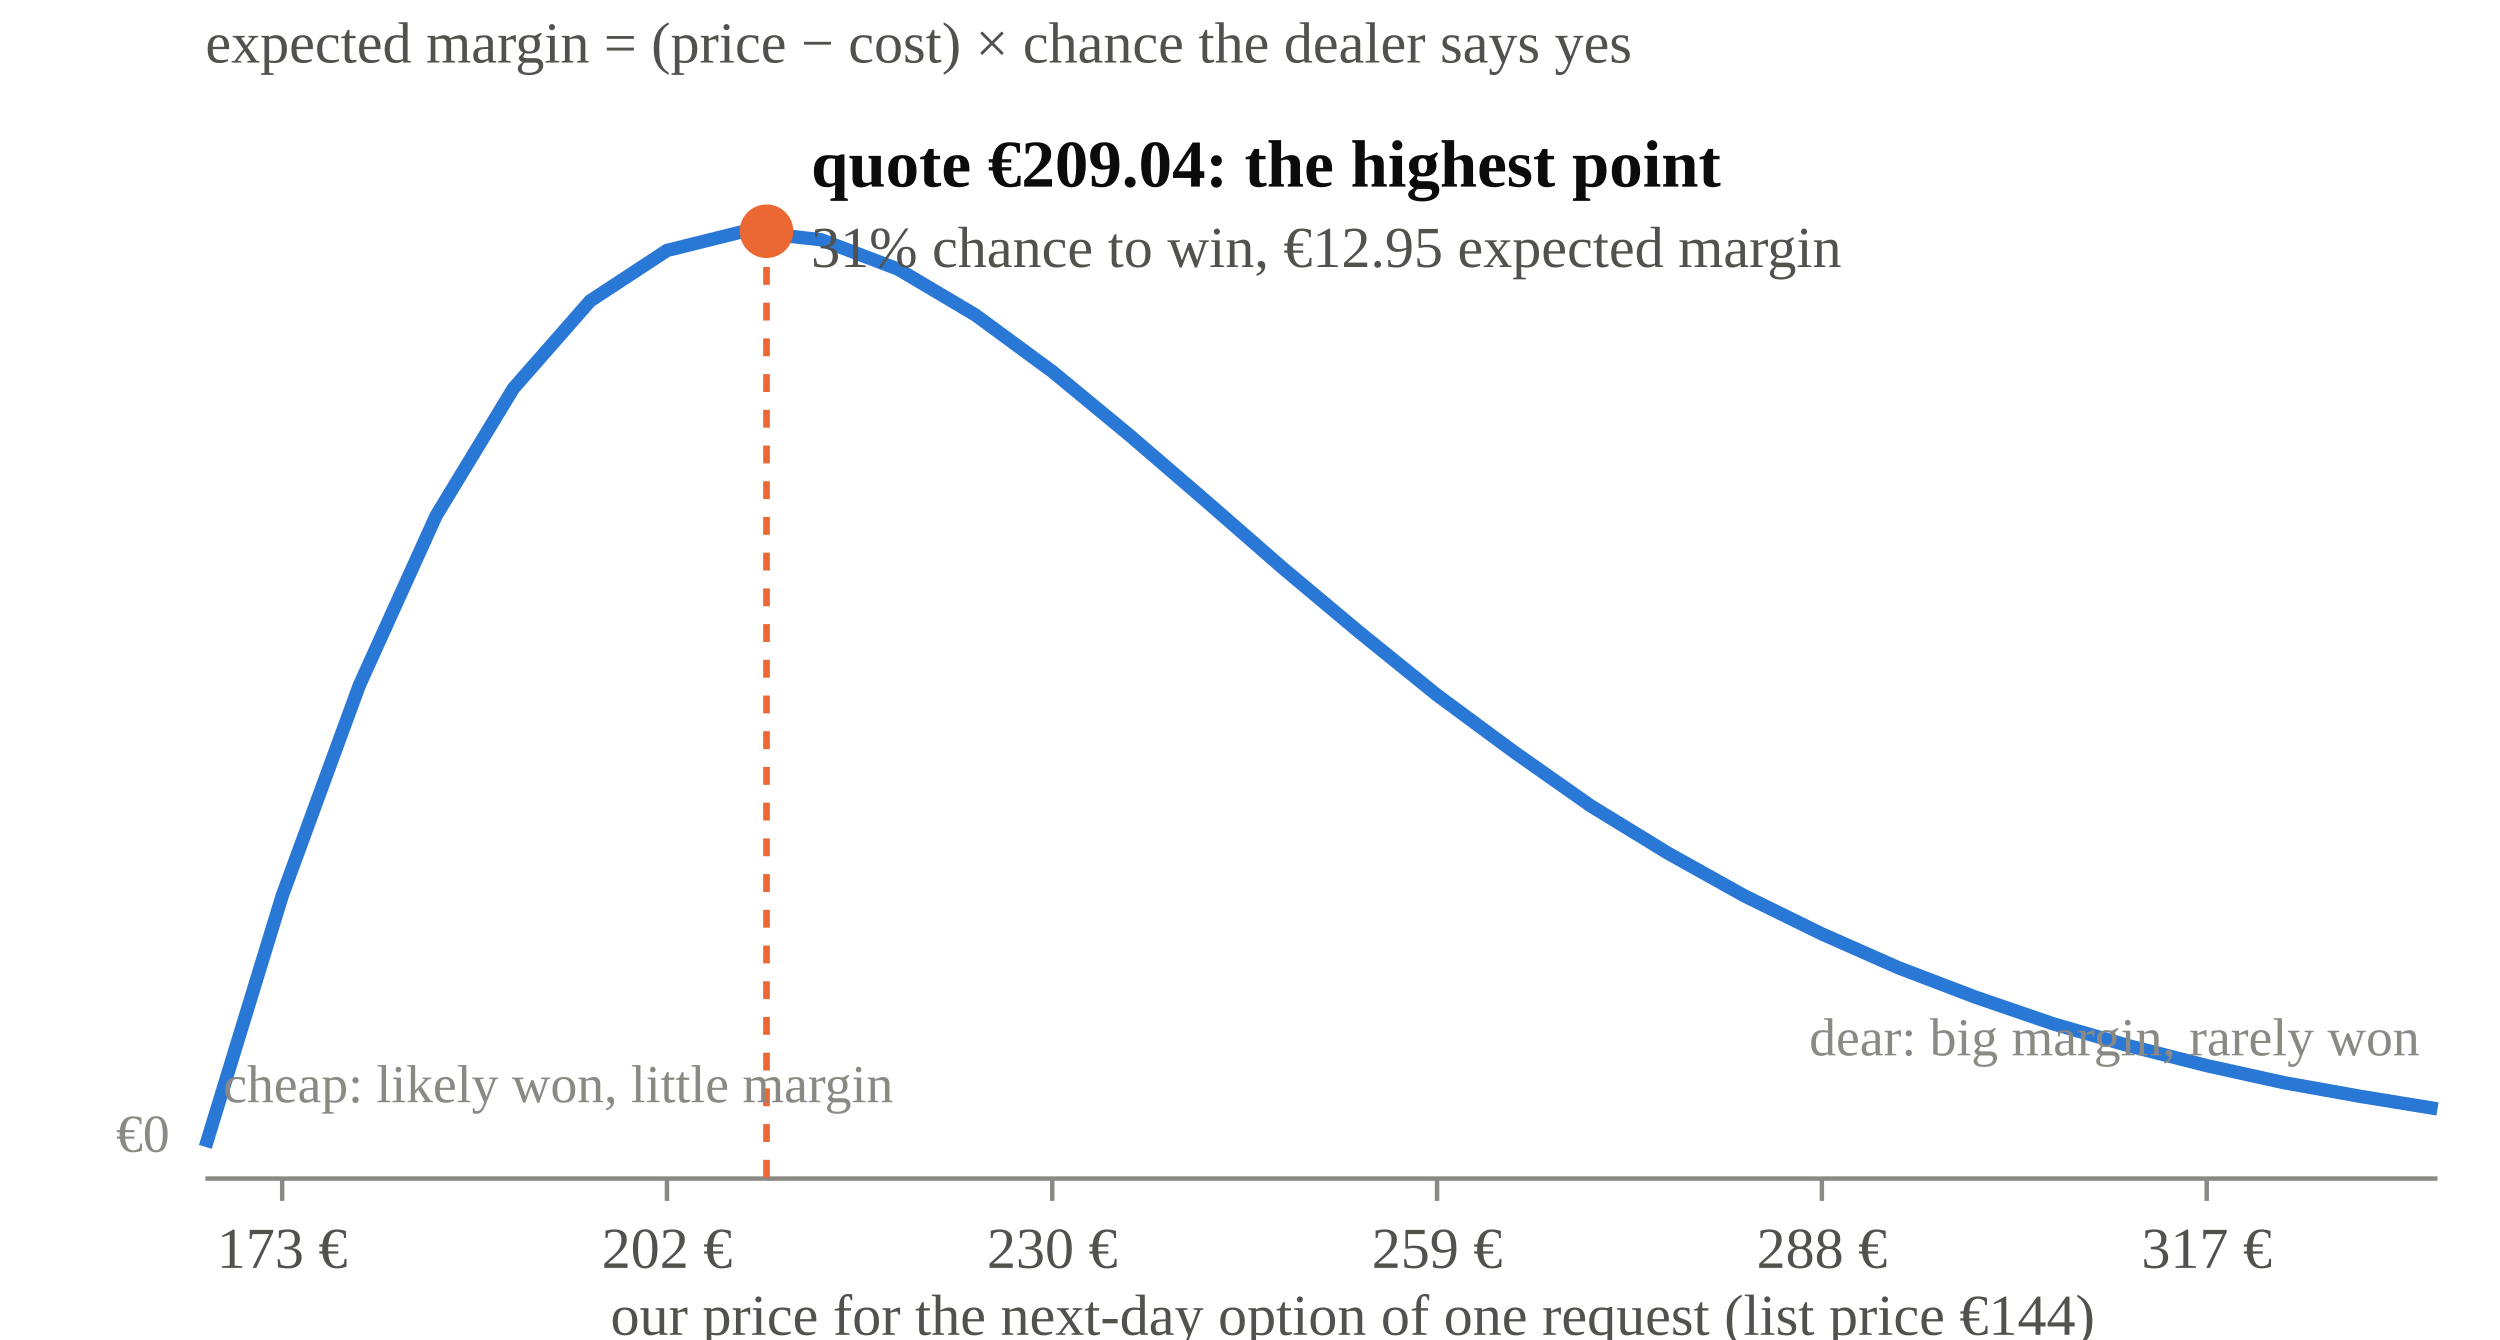
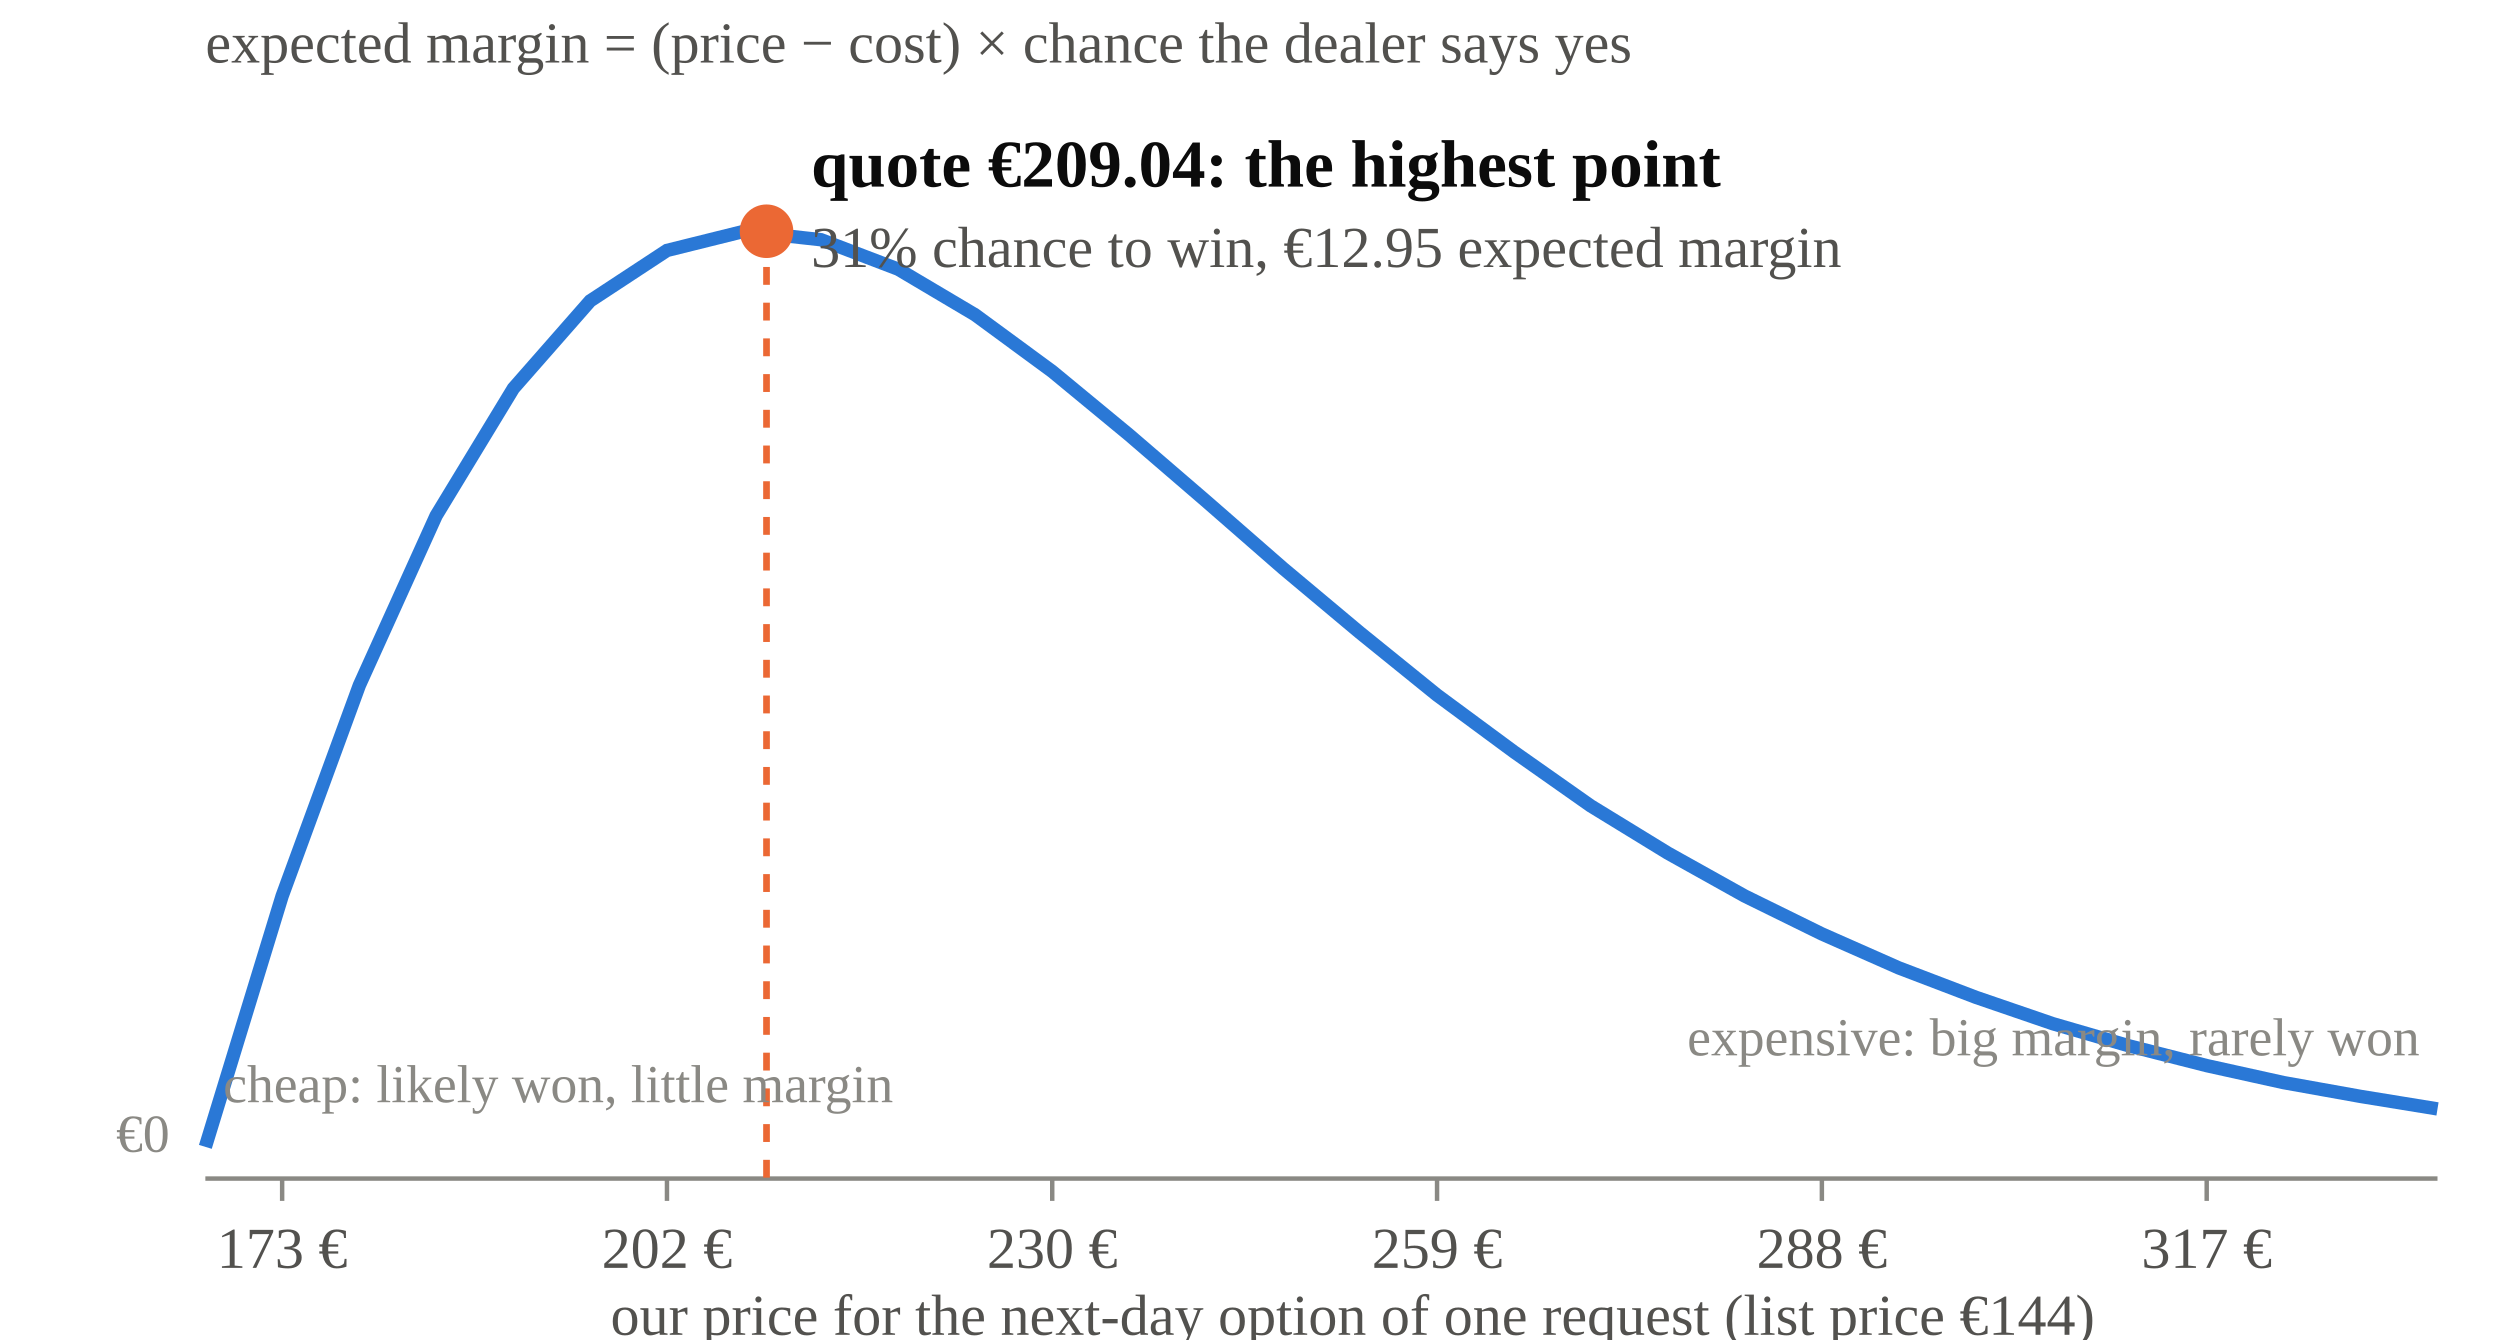
<svg xmlns="http://www.w3.org/2000/svg" viewBox="0 0 560 300" font-family="inherit">
  <line x1="46" x2="546" y1="264" y2="264" stroke="#8a8984" />
  <line x1="63.2" x2="63.2" y1="264" y2="269" stroke="#8a8984" />
  <text x="63.2" y="284" text-anchor="middle" font-size="13" fill="#52514e">173 €</text>
  <line x1="149.4" x2="149.4" y1="264" y2="269" stroke="#8a8984" />
  <text x="149.4" y="284" text-anchor="middle" font-size="13" fill="#52514e">202 €</text>
  <line x1="235.7" x2="235.7" y1="264" y2="269" stroke="#8a8984" />
  <text x="235.7" y="284" text-anchor="middle" font-size="13" fill="#52514e">230 €</text>
  <line x1="321.9" x2="321.9" y1="264" y2="269" stroke="#8a8984" />
  <text x="321.9" y="284" text-anchor="middle" font-size="13" fill="#52514e">259 €</text>
  <line x1="408.1" x2="408.1" y1="264" y2="269" stroke="#8a8984" />
  <text x="408.1" y="284" text-anchor="middle" font-size="13" fill="#52514e">288 €</text>
  <line x1="494.3" x2="494.3" y1="264" y2="269" stroke="#8a8984" />
  <text x="494.3" y="284" text-anchor="middle" font-size="13" fill="#52514e">317 €</text>
  <text x="303.0" y="299" text-anchor="middle" font-size="13" fill="#52514e">our price for the next-day option of one request (list price €144)</text>
  <text x="38" y="258.0" text-anchor="end" font-size="12" fill="#8a8984">€0</text>
  <text x="46" y="14" font-size="13" fill="#52514e">expected margin = (price − cost) × chance the dealer says yes</text>
  <path d="M46.0,256.9 L63.2,200.7 L80.5,153.5 L97.7,115.5 L115.0,87.0 L132.2,67.4 L149.4,56.1 L166.7,51.8 L183.9,53.7 L201.2,60.3 L218.4,70.5 L235.7,83.2 L252.9,97.4 L270.1,112.2 L287.4,127.3 L304.6,141.7 L321.9,155.7 L339.1,168.4 L356.3,180.5 L373.6,191.1 L390.8,200.7 L408.1,209.2 L425.3,216.8 L442.6,223.4 L459.8,229.3 L477.0,234.3 L494.3,238.7 L511.5,242.5 L528.8,245.6 L546.0,248.4" fill="none" stroke="#2a78d6" stroke-width="3" />
  <line x1="171.7" x2="171.7" y1="51.8" y2="264" stroke="#eb6834" stroke-width="1.5" stroke-dasharray="4 4" />
  <circle cx="171.7" cy="51.8" r="6" fill="#eb6834" />
  <text x="181.7" y="41.8" font-size="15" font-weight="700" fill="#0b0b0b">quote €209.04: the highest point</text>
  <text x="181.7" y="59.8" font-size="13" fill="#52514e">31% chance to win, €12.95 expected margin</text>
  <text x="50.0" y="246.9" font-size="12" fill="#8a8984">cheap: likely won, little margin</text>
-   <text x="542.0" y="236.4" text-anchor="end" font-size="12" fill="#8a8984">dear: big margin, rarely won</text>
+   <text x="542.0" y="236.4" text-anchor="end" font-size="12" fill="#8a8984">expensive: big margin, rarely won</text>
</svg>
